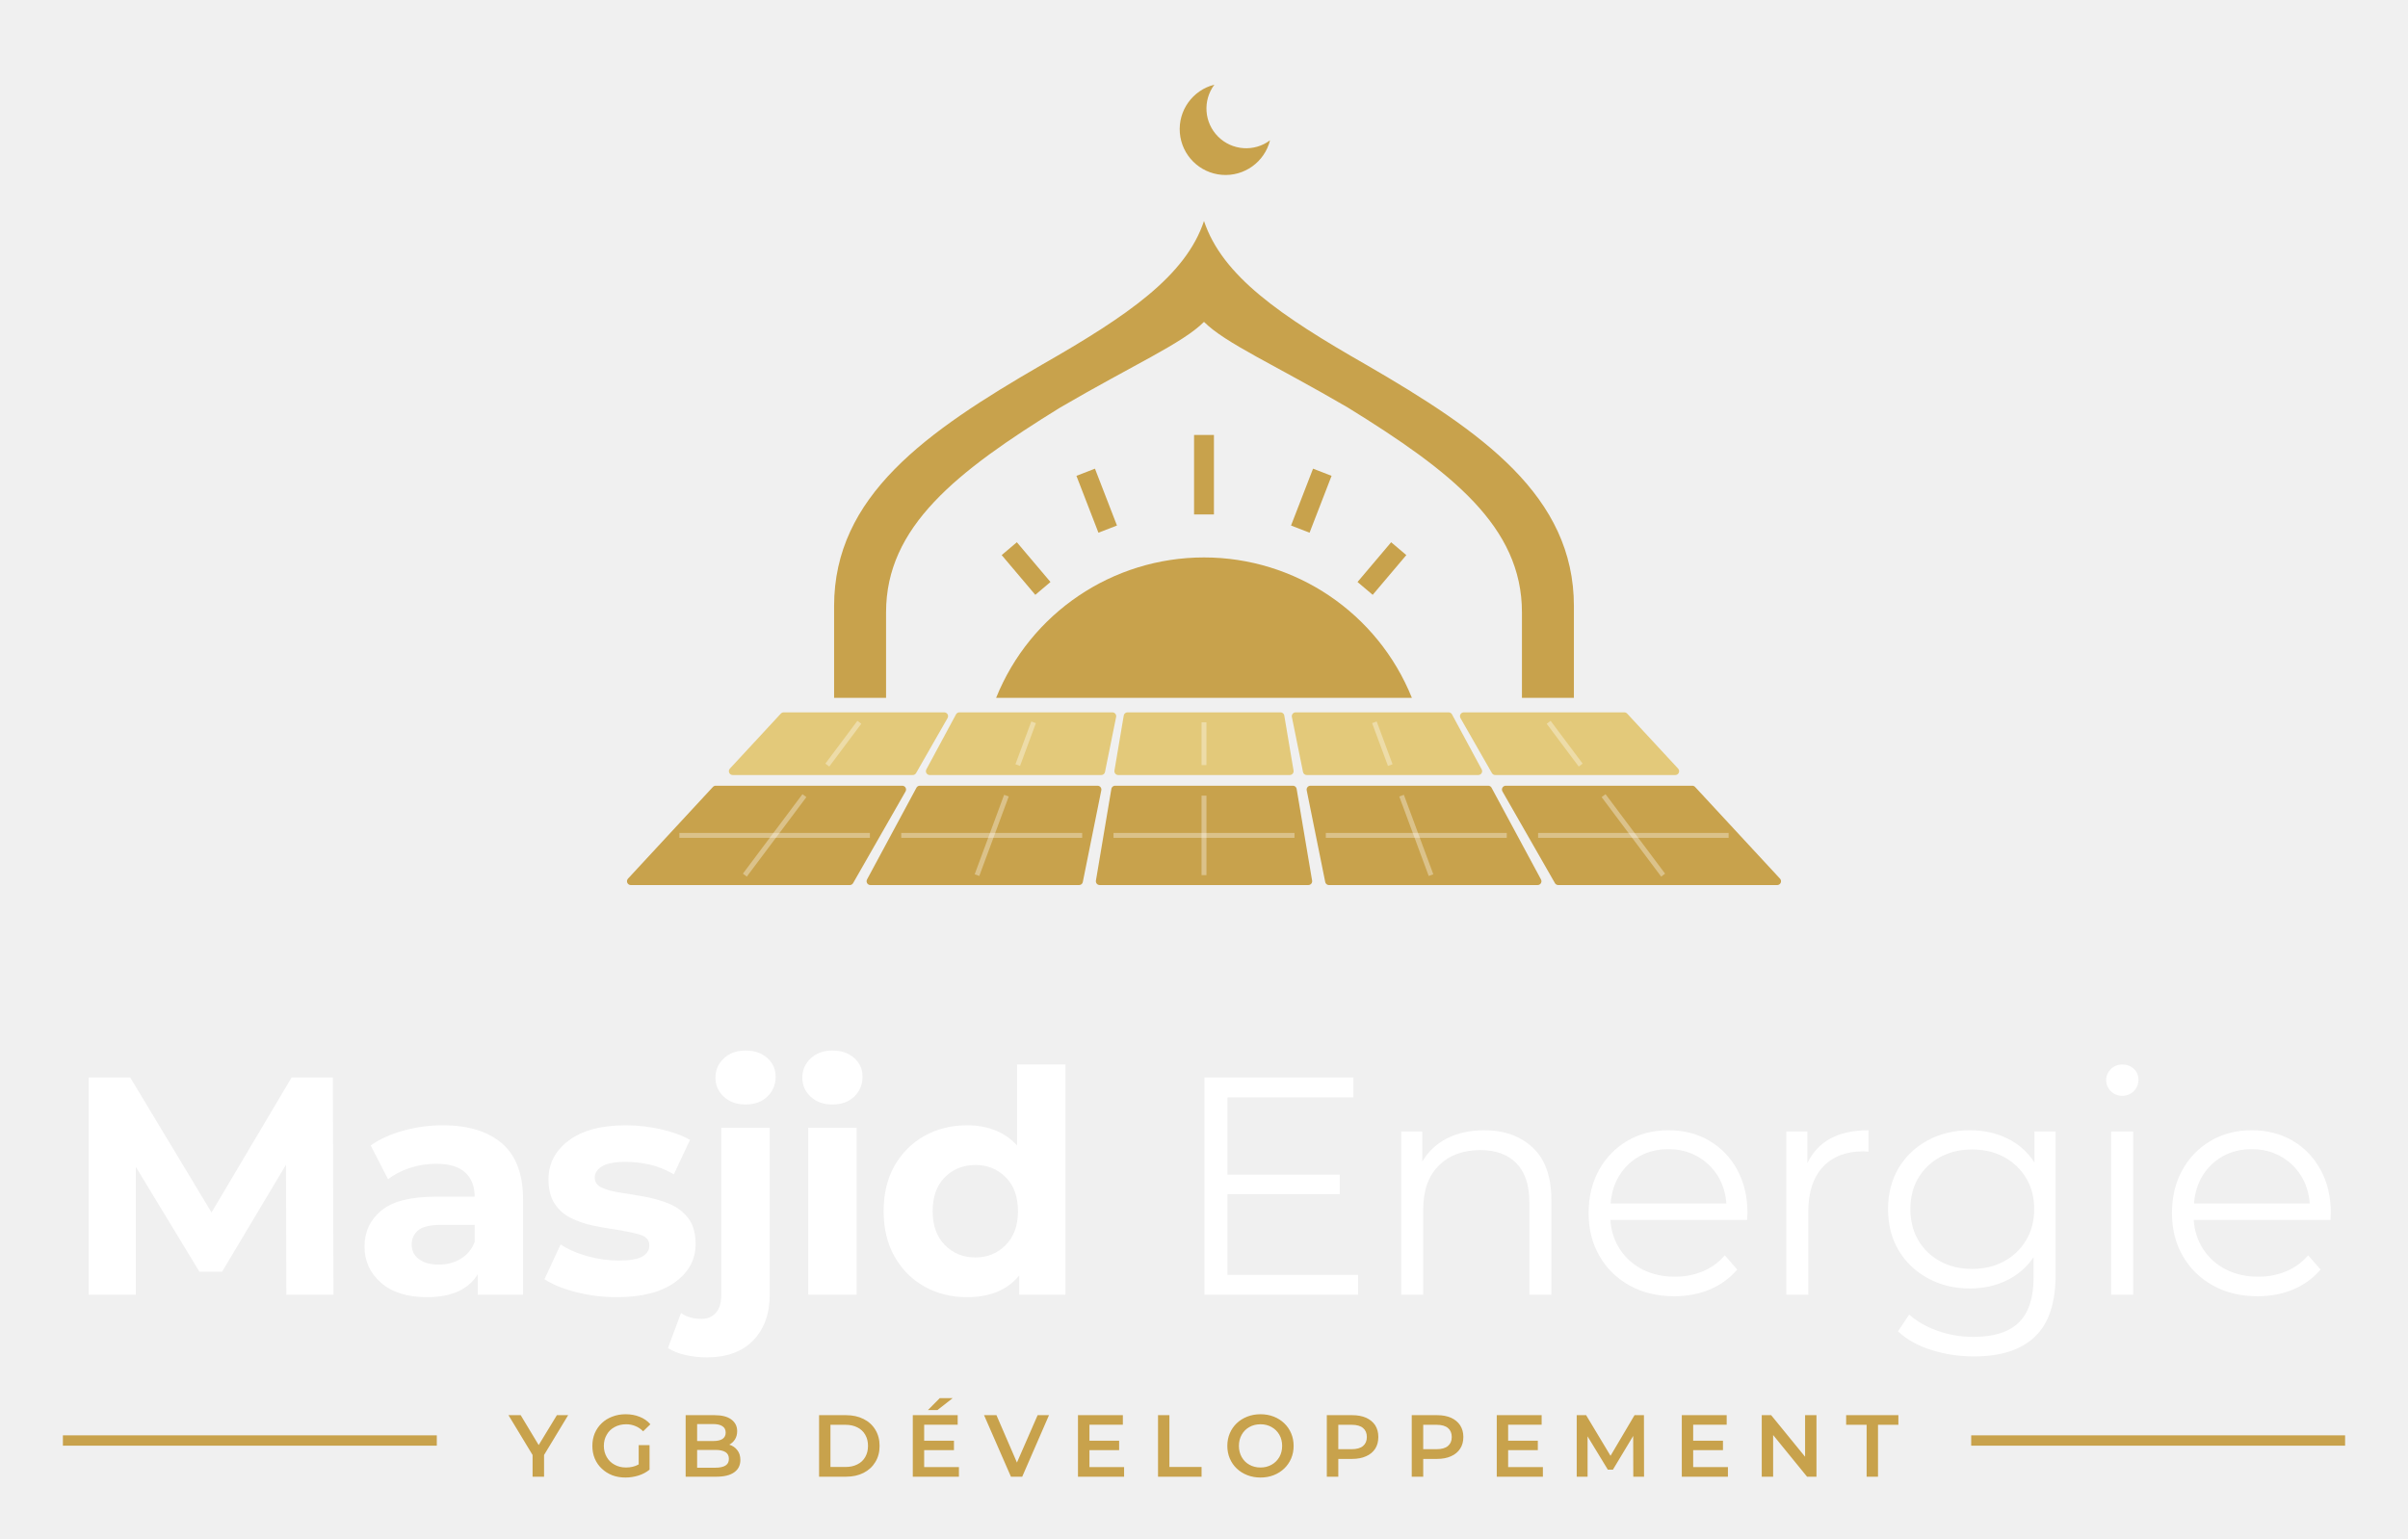
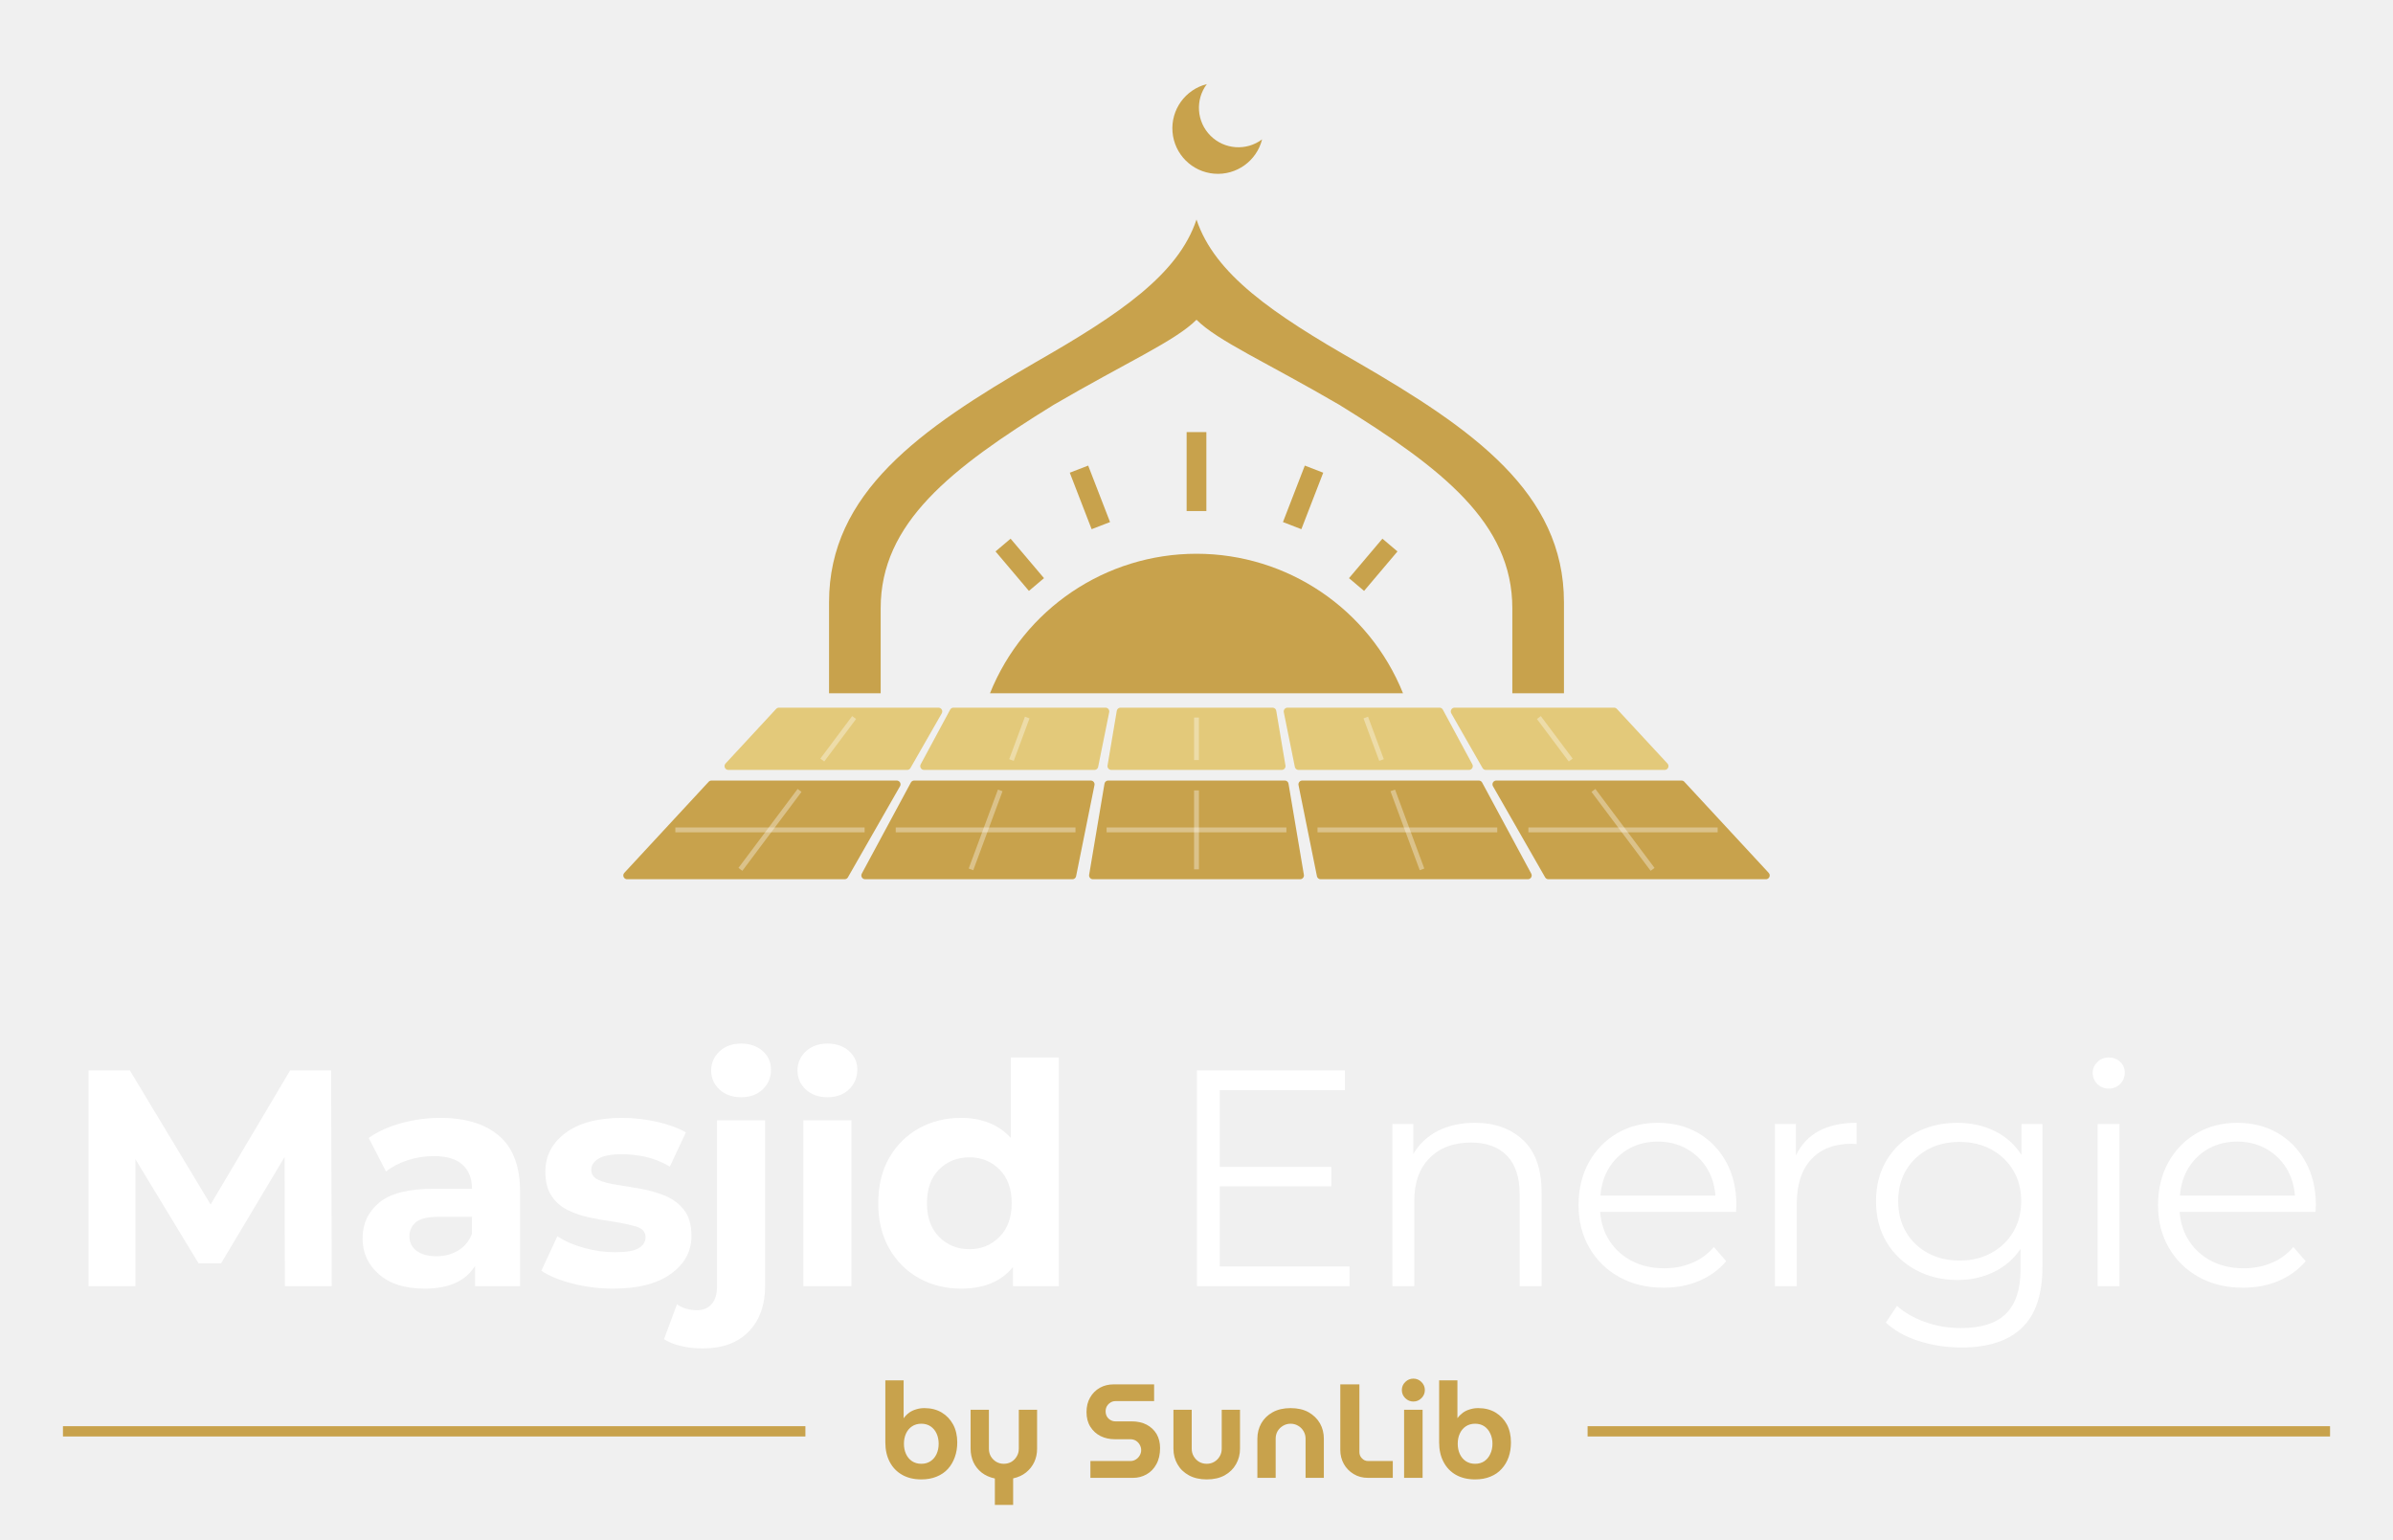
- <svg xmlns="http://www.w3.org/2000/svg" viewBox="-6 -6 232.65 148.79" width="931" height="595">
+ <svg xmlns="http://www.w3.org/2000/svg" viewBox="-6 -6 232.65 149.85" width="931" height="599">
  <svg x="50.325" y="0" width="120" height="81.576" viewBox="0 0 406 276">
    <path d="M206.4 7.4A15 15 0 1 0 224.6 25.6A13 13 0 0 1 206.4 7.4Z" fill="#c8a24c" />
    <path d="M82 208L82 178C82 142 112 121 150 99C178 83 197 70 203 52C209 70 228 83 256 99C294 121 324 142 324 178L324 208L307 208L307 180C307 152 284 134 250 113C226 99 210 92 203 85C196 92 180 99 156 113C122 134 99 152 99 180L99 208Z" fill="#c8a24c" />
    <g stroke="#c8a24c" stroke-width="6.5">
      <line x1="203" y1="148" x2="203" y2="122" />
      <line x1="171.5" y1="152.8" x2="164.3" y2="134.2" />
      <line x1="234.5" y1="152.8" x2="241.7" y2="134.2" />
      <line x1="150.3" y1="172.2" x2="139.3" y2="159.2" />
      <line x1="255.7" y1="172.2" x2="266.7" y2="159.2" />
    </g>
    <path d="M135 208A73.3 73.3 0 0 1 271 208Z" fill="#c8a24c" />
    <g fill="#e3c97a" stroke="#e3c97a" stroke-width="2.5" stroke-linejoin="round">
      <polygon points="65.5,214 118.03,214 107.73,232 48.83,232" />
      <polygon points="122.98,214 173.03,214 169.39,232 113.28,232" />
      <polygon points="177.98,214 228.03,214 231.06,232 174.94,232" />
      <polygon points="232.97,214 283.02,214 292.73,232 236.61,232" />
      <polygon points="287.98,214 340.5,214 357.17,232 298.27,232" />
    </g>
    <g fill="#c8a24c" stroke="#c8a24c" stroke-width="2.5" stroke-linejoin="round">
      <polygon points="43.28,238 104.29,238 87.13,268 15.5,268" />
      <polygon points="110.04,238 168.18,238 162.13,268 93.88,268" />
      <polygon points="173.93,238 232.07,238 237.13,268 168.88,268" />
      <polygon points="237.82,238 295.96,238 312.13,268 243.88,268" />
      <polygon points="301.71,238 362.72,238 390.5,268 318.88,268" />
    </g>
    <g stroke="#ffffff" stroke-opacity="0.35" stroke-width="1.6">
      <line x1="90.26" y1="216" x2="79.78" y2="230" />
      <line x1="147.26" y1="216" x2="142.07" y2="230" />
      <line x1="203" y1="216" x2="203" y2="230" />
      <line x1="258.74" y1="216" x2="263.93" y2="230" />
      <line x1="315.74" y1="216" x2="326.22" y2="230" />
      <line x1="72.29" y1="240" x2="52.81" y2="266" />
      <line x1="138.37" y1="240" x2="128.74" y2="266" />
      <line x1="203" y1="240" x2="203" y2="266" />
      <line x1="267.63" y1="240" x2="277.26" y2="266" />
      <line x1="333.71" y1="240" x2="353.19" y2="266" />
      <line x1="31.39" y1="253" x2="93.71" y2="253" />
      <line x1="103.96" y1="253" x2="163.15" y2="253" />
      <line x1="173.4" y1="253" x2="232.6" y2="253" />
      <line x1="242.85" y1="253" x2="302.04" y2="253" />
      <line x1="312.29" y1="253" x2="374.61" y2="253" />
    </g>
  </svg>
  <path fill="#ffffff" d="M7.05 119.19L2.49 119.19L2.49 98.19L6.51 98.19L14.37 111.24L22.11 98.19L26.10 98.19L26.16 119.19L21.60 119.19L21.57 106.62L15.39 116.97L13.20 116.97L7.05 106.83L7.05 119.19ZM44.49 119.19L40.11 119.19L40.11 117.21Q38.76 119.43 35.19 119.43L35.19 119.43Q32.34 119.43 30.75 118.03Q29.16 116.64 29.16 114.54L29.16 114.54Q29.16 112.41 30.78 111.06Q32.40 109.71 36.09 109.71L36.09 109.71L39.81 109.71L39.81 109.71Q39.81 108.21 38.89 107.37Q37.98 106.53 36.09 106.53L36.09 106.53Q34.80 106.53 33.55 106.93Q32.31 107.34 31.44 108.03L31.44 108.03L29.76 104.76Q31.08 103.83 32.94 103.32Q34.80 102.81 36.72 102.81L36.72 102.81Q40.41 102.81 42.45 104.56Q44.49 106.32 44.49 109.98L44.49 109.98L44.49 119.19ZM39.81 114.09L39.81 114.09L39.81 112.44L36.60 112.44Q34.95 112.44 34.33 112.98Q33.72 113.52 33.72 114.33L33.72 114.33Q33.72 115.23 34.42 115.75Q35.13 116.28 36.36 116.28L36.36 116.28Q37.53 116.28 38.46 115.72Q39.39 115.17 39.81 114.09ZM53.55 119.43L53.55 119.43Q51.48 119.43 49.57 118.93Q47.67 118.44 46.56 117.69L46.56 117.69L48.12 114.33Q49.20 115.05 50.73 115.47Q52.26 115.89 53.73 115.89L53.73 115.89Q55.35 115.89 56.02 115.50Q56.70 115.11 56.70 114.42L56.70 114.42Q56.70 113.64 55.74 113.37Q54.78 113.10 53.43 112.89L53.43 112.89Q52.35 112.74 51.22 112.50Q50.10 112.26 49.12 111.78Q48.15 111.30 47.55 110.40Q46.95 109.50 46.95 108.03L46.95 108.03Q46.95 105.75 48.91 104.28Q50.88 102.81 54.42 102.81L54.42 102.81Q56.07 102.81 57.76 103.18Q59.46 103.56 60.63 104.22L60.63 104.22L59.07 107.55Q57.87 106.86 56.70 106.60Q55.53 106.35 54.42 106.35L54.42 106.35Q52.83 106.35 52.12 106.78Q51.42 107.22 51.42 107.85L51.42 107.85Q51.42 108.54 52.12 108.85Q52.83 109.17 53.94 109.33Q55.05 109.50 56.29 109.72Q57.54 109.95 58.65 110.41Q59.76 110.88 60.46 111.79Q61.17 112.71 61.17 114.30L61.17 114.30Q61.17 116.55 59.17 117.99Q57.18 119.43 53.55 119.43ZM62.25 125.25L62.25 125.25Q61.17 125.25 60.18 125.02Q59.19 124.80 58.50 124.35L58.50 124.35L59.76 120.96Q60.57 121.53 61.74 121.53L61.74 121.53Q62.61 121.53 63.13 120.94Q63.66 120.36 63.66 119.19L63.66 119.19L63.66 103.05L68.34 103.05L68.34 119.16Q68.34 121.95 66.75 123.60Q65.16 125.25 62.25 125.25ZM66.00 100.80L66.00 100.80Q64.71 100.80 63.90 100.05Q63.09 99.30 63.09 98.19L63.09 98.19Q63.09 97.11 63.90 96.34Q64.71 95.58 66.00 95.58L66.00 95.58Q67.29 95.58 68.10 96.30Q68.91 97.02 68.91 98.10L68.91 98.10Q68.91 99.27 68.11 100.03Q67.32 100.80 66.00 100.80ZM76.74 119.19L72.06 119.19L72.06 103.05L76.74 103.05L76.74 119.19ZM74.40 100.80L74.40 100.80Q73.11 100.80 72.30 100.05Q71.49 99.30 71.49 98.19L71.49 98.19Q71.49 97.11 72.30 96.34Q73.11 95.58 74.40 95.58L74.40 95.58Q75.69 95.58 76.50 96.30Q77.31 97.02 77.31 98.10L77.31 98.10Q77.31 99.27 76.51 100.03Q75.72 100.80 74.40 100.80ZM87.42 119.43L87.42 119.43Q85.14 119.43 83.31 118.41Q81.48 117.39 80.41 115.51Q79.35 113.64 79.35 111.12L79.35 111.12Q79.35 108.57 80.41 106.71Q81.48 104.85 83.31 103.83Q85.14 102.81 87.42 102.81L87.42 102.81Q88.89 102.81 90.12 103.29Q91.35 103.77 92.25 104.76L92.25 104.76L92.25 96.93L96.93 96.93L96.93 119.19L92.46 119.19L92.46 117.33Q90.75 119.43 87.42 119.43ZM88.23 115.59L88.23 115.59Q89.97 115.59 91.15 114.39Q92.34 113.19 92.34 111.12L92.34 111.12Q92.34 109.02 91.15 107.83Q89.97 106.65 88.23 106.65L88.23 106.65Q86.46 106.65 85.27 107.83Q84.09 109.02 84.09 111.12L84.09 111.12Q84.09 113.19 85.27 114.39Q86.46 115.59 88.23 115.59Z" />
  <path fill="#ffffff" d="M125.22 119.19L110.37 119.19L110.37 98.19L124.77 98.19L124.77 100.11L112.59 100.11L112.59 107.58L123.45 107.58L123.45 109.47L112.59 109.47L112.59 117.27L125.22 117.27L125.22 119.19ZM131.52 119.19L129.39 119.19L129.39 103.41L131.43 103.41L131.43 106.32Q132.27 104.88 133.81 104.08Q135.36 103.29 137.43 103.29L137.43 103.29Q140.31 103.29 142.11 104.97Q143.91 106.65 143.91 110.04L143.91 110.04L143.91 119.19L141.78 119.19L141.78 110.25Q141.78 107.76 140.53 106.48Q139.29 105.21 137.04 105.21L137.04 105.21Q134.52 105.21 133.02 106.71Q131.52 108.21 131.52 110.91L131.52 110.91L131.52 119.19ZM155.79 119.34L155.79 119.34Q153.33 119.34 151.47 118.30Q149.61 117.27 148.56 115.45Q147.51 113.64 147.51 111.30L147.51 111.30Q147.51 108.96 148.51 107.14Q149.52 105.33 151.26 104.31Q153.00 103.29 155.22 103.29L155.22 103.29Q157.44 103.29 159.16 104.29Q160.89 105.30 161.88 107.11Q162.87 108.93 162.87 111.30L162.87 111.30Q162.87 111.45 162.85 111.61Q162.84 111.78 162.84 111.96L162.84 111.96L149.61 111.96Q149.73 113.58 150.55 114.82Q151.38 116.07 152.74 116.76Q154.11 117.45 155.85 117.45L155.85 117.45Q157.29 117.45 158.53 116.94Q159.78 116.43 160.68 115.38L160.68 115.38L161.88 116.76Q160.80 118.02 159.24 118.68Q157.68 119.34 155.79 119.34ZM149.64 110.37L149.64 110.37L160.83 110.37Q160.71 108.81 159.96 107.64Q159.21 106.47 157.98 105.79Q156.75 105.12 155.22 105.12L155.22 105.12Q153.69 105.12 152.47 105.78Q151.26 106.44 150.51 107.62Q149.76 108.81 149.64 110.37ZM168.75 119.19L166.62 119.19L166.62 103.41L168.66 103.41L168.66 106.47Q170.19 103.29 174.57 103.29L174.57 103.29L174.57 105.36Q174.42 105.36 174.30 105.34Q174.18 105.33 174.06 105.33L174.06 105.33Q171.57 105.33 170.16 106.84Q168.75 108.36 168.75 111.15L168.75 111.15L168.75 119.19ZM184.77 125.16L184.77 125.16Q182.61 125.16 180.63 124.53Q178.65 123.90 177.42 122.73L177.42 122.73L178.50 121.11Q179.61 122.10 181.24 122.68Q182.88 123.27 184.71 123.27L184.71 123.27Q187.71 123.27 189.12 121.86Q190.53 120.45 190.53 117.54L190.53 117.54L190.53 115.56Q189.54 117.03 187.93 117.81Q186.33 118.59 184.38 118.59L184.38 118.59Q182.13 118.59 180.33 117.61Q178.53 116.64 177.49 114.91Q176.46 113.19 176.46 110.91L176.46 110.91Q176.46 108.66 177.49 106.93Q178.53 105.21 180.33 104.25Q182.13 103.29 184.38 103.29L184.38 103.29Q186.36 103.29 187.99 104.08Q189.63 104.88 190.62 106.41L190.62 106.41L190.62 103.41L192.66 103.41L192.66 117.27Q192.66 121.35 190.66 123.25Q188.67 125.16 184.77 125.16ZM184.59 116.70L184.59 116.70Q186.33 116.70 187.68 115.96Q189.03 115.23 189.81 113.92Q190.59 112.62 190.59 110.91L190.59 110.91Q190.59 109.20 189.81 107.91Q189.03 106.62 187.68 105.88Q186.33 105.15 184.59 105.15L184.59 105.15Q182.85 105.15 181.50 105.88Q180.15 106.62 179.38 107.91Q178.62 109.20 178.62 110.91L178.62 110.91Q178.62 112.62 179.38 113.92Q180.15 115.23 181.50 115.96Q182.85 116.70 184.59 116.70ZM200.16 119.19L198.03 119.19L198.03 103.41L200.16 103.41L200.16 119.19ZM199.11 99.96L199.11 99.96Q198.45 99.96 198.00 99.51Q197.55 99.06 197.55 98.43L197.55 98.43Q197.55 97.83 198.00 97.38Q198.45 96.93 199.11 96.93L199.11 96.93Q199.77 96.93 200.22 97.35Q200.67 97.77 200.67 98.40L200.67 98.40Q200.67 99.06 200.22 99.51Q199.77 99.96 199.11 99.96ZM212.19 119.34L212.19 119.34Q209.73 119.34 207.87 118.30Q206.01 117.27 204.96 115.45Q203.91 113.64 203.91 111.30L203.91 111.30Q203.91 108.96 204.91 107.14Q205.92 105.33 207.66 104.31Q209.40 103.29 211.62 103.29L211.62 103.29Q213.84 103.29 215.56 104.29Q217.29 105.30 218.28 107.11Q219.27 108.93 219.27 111.30L219.27 111.30Q219.27 111.45 219.25 111.61Q219.24 111.78 219.24 111.96L219.24 111.96L206.01 111.96Q206.13 113.58 206.95 114.82Q207.78 116.07 209.14 116.76Q210.51 117.45 212.25 117.45L212.25 117.45Q213.69 117.45 214.93 116.94Q216.18 116.43 217.08 115.38L217.08 115.38L218.28 116.76Q217.20 118.02 215.64 118.68Q214.08 119.34 212.19 119.34ZM206.04 110.37L206.04 110.37L217.23 110.37Q217.11 108.81 216.36 107.64Q215.61 106.47 214.38 105.79Q213.15 105.12 211.62 105.12L211.62 105.12Q210.09 105.12 208.87 105.78Q207.66 106.44 206.91 107.62Q206.16 108.81 206.04 110.37Z" />
-   <path fill="#c8a24c" d="M46.52 136.79L45.41 136.79L45.41 134.69L43.08 130.84L44.26 130.84L46.00 133.73L47.76 130.84L48.85 130.84L46.52 134.69L46.52 136.79ZM54.39 136.87L54.39 136.87Q53.69 136.87 53.11 136.65Q52.53 136.42 52.10 136.01Q51.66 135.60 51.42 135.03Q51.19 134.47 51.19 133.81L51.19 133.81Q51.19 133.15 51.42 132.59Q51.66 132.03 52.10 131.61Q52.53 131.20 53.12 130.98Q53.71 130.75 54.41 130.75L54.41 130.75Q55.16 130.75 55.77 131.00Q56.38 131.24 56.80 131.72L56.80 131.72L56.10 132.40Q55.75 132.05 55.34 131.89Q54.93 131.72 54.46 131.72L54.46 131.72Q53.83 131.72 53.34 131.99Q52.85 132.25 52.58 132.73Q52.30 133.20 52.30 133.81L52.30 133.81Q52.30 134.41 52.58 134.89Q52.85 135.37 53.34 135.63Q53.82 135.90 54.45 135.90L54.45 135.90Q54.77 135.90 55.08 135.83Q55.39 135.76 55.67 135.60L55.67 135.60L55.67 133.74L56.72 133.74L56.72 136.11Q56.25 136.49 55.64 136.68Q55.02 136.87 54.39 136.87ZM63.17 136.79L60.21 136.79L60.21 130.84L63.00 130.84Q64.07 130.84 64.63 131.26Q65.19 131.68 65.19 132.38L65.19 132.38Q65.19 132.84 64.98 133.18Q64.77 133.51 64.43 133.69L64.43 133.69Q64.91 133.84 65.20 134.22Q65.50 134.59 65.50 135.17L65.50 135.17Q65.50 135.94 64.91 136.36Q64.32 136.79 63.17 136.79L63.17 136.79ZM61.32 134.20L61.32 135.92L63.10 135.92Q63.72 135.92 64.06 135.71Q64.39 135.51 64.39 135.06L64.39 135.06Q64.39 134.62 64.06 134.41Q63.72 134.20 63.10 134.20L63.10 134.20L61.32 134.20ZM61.32 131.70L61.32 133.34L62.88 133.34Q63.46 133.34 63.77 133.14Q64.08 132.93 64.08 132.53L64.08 132.53Q64.08 132.11 63.77 131.91Q63.46 131.70 62.88 131.70L62.88 131.70L61.32 131.70ZM75.71 136.79L73.11 136.79L73.11 130.84L75.71 130.84Q76.68 130.84 77.41 131.21Q78.14 131.57 78.55 132.25Q78.96 132.92 78.96 133.81L78.96 133.81Q78.96 134.70 78.55 135.37Q78.14 136.05 77.41 136.42Q76.68 136.79 75.71 136.79L75.71 136.79ZM74.21 131.77L74.21 135.85L75.66 135.85Q76.32 135.85 76.81 135.60Q77.31 135.35 77.57 134.89Q77.84 134.43 77.84 133.81L77.84 133.81Q77.84 133.19 77.57 132.73Q77.31 132.27 76.81 132.02Q76.32 131.77 75.66 131.77L75.66 131.77L74.21 131.77ZM86.63 136.79L82.17 136.79L82.17 130.84L86.51 130.84L86.51 131.76L83.27 131.76L83.27 133.31L86.15 133.31L86.15 134.22L83.27 134.22L83.27 135.86L86.63 135.86L86.63 136.79ZM84.55 130.35L83.63 130.35L84.78 129.19L86.03 129.19L84.55 130.35ZM92.75 136.79L91.66 136.79L89.06 130.84L90.26 130.84L92.24 135.42L94.24 130.84L95.34 130.84L92.75 136.79ZM102.60 136.79L98.14 136.79L98.14 130.84L102.48 130.84L102.48 131.76L99.25 131.76L99.25 133.31L102.12 133.31L102.12 134.22L99.25 134.22L99.25 135.86L102.60 135.86L102.60 136.79ZM110.09 136.79L105.88 136.79L105.88 130.84L106.98 130.84L106.98 135.85L110.09 135.85L110.09 136.79ZM115.79 136.87L115.79 136.87Q115.10 136.87 114.51 136.64Q113.92 136.41 113.49 136.00Q113.06 135.59 112.82 135.03Q112.58 134.47 112.58 133.81L112.58 133.81Q112.58 133.15 112.82 132.59Q113.06 132.03 113.49 131.62Q113.92 131.21 114.51 130.98Q115.10 130.75 115.79 130.75L115.79 130.75Q116.48 130.75 117.07 130.98Q117.65 131.21 118.08 131.62Q118.51 132.03 118.75 132.59Q118.99 133.15 118.99 133.81L118.99 133.81Q118.99 134.47 118.75 135.03Q118.51 135.59 118.08 136.00Q117.65 136.41 117.07 136.64Q116.48 136.87 115.79 136.87ZM115.79 135.90L115.79 135.90Q116.39 135.90 116.86 135.63Q117.33 135.37 117.61 134.89Q117.88 134.41 117.88 133.81L117.88 133.81Q117.88 133.21 117.61 132.73Q117.33 132.25 116.86 131.99Q116.39 131.72 115.79 131.72L115.79 131.72Q115.18 131.72 114.71 131.99Q114.24 132.25 113.97 132.73Q113.70 133.21 113.70 133.81L113.70 133.81Q113.70 134.41 113.97 134.89Q114.24 135.37 114.71 135.63Q115.18 135.90 115.79 135.90ZM123.31 136.79L122.20 136.79L122.20 130.84L124.65 130.84Q125.43 130.84 126.00 131.09Q126.57 131.35 126.88 131.82Q127.18 132.30 127.18 132.95L127.18 132.95Q127.18 133.61 126.88 134.08Q126.57 134.56 126.00 134.81Q125.43 135.07 124.65 135.07L124.65 135.07L123.31 135.07L123.31 136.79ZM123.31 131.77L123.31 134.13L124.60 134.13Q125.33 134.13 125.70 133.82Q126.07 133.51 126.07 132.95L126.07 132.95Q126.07 132.39 125.70 132.08Q125.33 131.77 124.60 131.77L124.60 131.77L123.31 131.77ZM131.52 136.79L130.41 136.79L130.41 130.84L132.86 130.84Q133.64 130.84 134.21 131.09Q134.78 131.35 135.09 131.82Q135.40 132.30 135.40 132.95L135.40 132.95Q135.40 133.61 135.09 134.08Q134.78 134.56 134.21 134.81Q133.64 135.07 132.86 135.07L132.86 135.07L131.52 135.07L131.52 136.79ZM131.52 131.77L131.52 134.13L132.81 134.13Q133.54 134.13 133.91 133.82Q134.28 133.51 134.28 132.95L134.28 132.95Q134.28 132.39 133.91 132.08Q133.54 131.77 132.81 131.77L132.81 131.77L131.52 131.77ZM143.09 136.79L138.63 136.79L138.63 130.84L142.97 130.84L142.97 131.76L139.73 131.76L139.73 133.31L142.60 133.31L142.60 134.22L139.73 134.22L139.73 135.86L143.09 135.86L143.09 136.79ZM147.41 136.79L146.36 136.79L146.36 130.84L147.27 130.84L149.63 134.77L151.95 130.84L152.86 130.84L152.87 136.79L151.83 136.79L151.82 132.85L149.86 136.11L149.37 136.11L147.41 132.89L147.41 136.79ZM160.98 136.79L156.52 136.79L156.52 130.84L160.86 130.84L160.86 131.76L157.62 131.76L157.62 133.31L160.50 133.31L160.50 134.22L157.62 134.22L157.62 135.86L160.98 135.86L160.98 136.79ZM165.35 136.79L164.25 136.79L164.25 130.84L165.16 130.84L168.44 134.86L168.44 130.84L169.54 130.84L169.54 136.79L168.63 136.79L165.35 132.76L165.35 136.79ZM175.49 136.79L174.39 136.79L174.39 131.77L172.41 131.77L172.41 130.84L177.46 130.84L177.46 131.77L175.49 131.77L175.49 136.79Z" />
-   <rect x="0.00" y="132.79" width="36.15" height="1" fill="#c8a24c" />
-   <rect x="184.50" y="132.79" width="36.15" height="1" fill="#c8a24c" />
+   <path fill="#c8a24c" d="M83.54 138.00L83.54 138.00Q82.47 138.00 81.69 137.56Q80.90 137.12 80.47 136.30Q80.04 135.49 80.04 134.40L80.04 134.40L80.04 128.36L81.82 128.36L81.82 132.03L81.84 132.03Q82.04 131.74 82.35 131.51Q82.65 131.29 83.04 131.18Q83.42 131.06 83.84 131.06L83.84 131.06Q84.81 131.06 85.53 131.49Q86.24 131.92 86.64 132.66Q87.04 133.41 87.04 134.40L87.04 134.40Q87.04 135.18 86.80 135.84Q86.57 136.49 86.13 136.98Q85.68 137.47 85.03 137.73Q84.38 138.00 83.54 138.00ZM83.54 136.48L83.54 136.48Q84.07 136.48 84.45 136.22Q84.83 135.96 85.03 135.52Q85.23 135.08 85.23 134.53L85.23 134.53Q85.23 133.98 85.03 133.54Q84.83 133.10 84.45 132.84Q84.07 132.58 83.54 132.58L83.54 132.58Q83.02 132.58 82.63 132.84Q82.25 133.10 82.05 133.54Q81.85 133.98 81.85 134.53L81.85 134.53Q81.85 135.08 82.05 135.52Q82.25 135.96 82.63 136.22Q83.02 136.48 83.54 136.48ZM92.48 140.48L90.70 140.48L90.70 137.91Q89.95 137.75 89.42 137.34Q88.89 136.92 88.61 136.32Q88.34 135.71 88.34 135.02L88.34 135.02L88.34 131.22L90.12 131.22L90.12 135.02Q90.12 135.43 90.31 135.76Q90.51 136.09 90.84 136.29Q91.17 136.48 91.57 136.48L91.57 136.48Q91.98 136.48 92.31 136.29Q92.64 136.09 92.83 135.76Q93.03 135.43 93.03 135.02L93.03 135.02L93.03 131.22L94.81 131.22L94.81 135.02Q94.81 135.71 94.54 136.30Q94.26 136.90 93.74 137.32Q93.22 137.74 92.48 137.90L92.48 137.90L92.48 140.48ZM104.13 137.85L100.00 137.85L100.00 136.21L103.90 136.21Q104.18 136.21 104.42 136.06Q104.65 135.92 104.79 135.68Q104.94 135.44 104.94 135.15L104.94 135.15Q104.94 134.86 104.79 134.61Q104.65 134.37 104.42 134.23Q104.18 134.09 103.90 134.09L103.90 134.09L102.38 134.09Q101.61 134.09 100.98 133.78Q100.36 133.46 99.99 132.87Q99.62 132.28 99.62 131.45L99.62 131.45Q99.62 130.63 99.97 130.03Q100.32 129.42 100.92 129.08Q101.52 128.75 102.25 128.75L102.25 128.75L106.20 128.75L106.20 130.38L102.43 130.38Q102.17 130.38 101.95 130.52Q101.73 130.66 101.60 130.88Q101.48 131.10 101.48 131.37L101.48 131.37Q101.48 131.64 101.60 131.87Q101.73 132.09 101.95 132.22Q102.17 132.35 102.43 132.35L102.43 132.35L104.00 132.35Q104.85 132.35 105.47 132.67Q106.09 133.00 106.44 133.58Q106.78 134.17 106.78 134.95L106.78 134.95Q106.78 135.87 106.42 136.52Q106.07 137.17 105.46 137.51Q104.86 137.85 104.13 137.85L104.13 137.85ZM111.32 138.00L111.32 138.00Q110.31 138.00 109.58 137.60Q108.85 137.20 108.47 136.52Q108.08 135.84 108.08 135.02L108.08 135.02L108.08 131.22L109.86 131.22L109.86 135.02Q109.86 135.43 110.06 135.76Q110.25 136.09 110.58 136.29Q110.92 136.48 111.32 136.48L111.32 136.48Q111.72 136.48 112.05 136.29Q112.39 136.09 112.58 135.76Q112.78 135.43 112.78 135.02L112.78 135.02L112.78 131.22L114.56 131.22L114.56 135.02Q114.56 135.84 114.17 136.52Q113.79 137.20 113.07 137.60Q112.35 138.00 111.32 138.00ZM118.03 137.85L116.25 137.85L116.25 134.04Q116.25 133.22 116.63 132.54Q117.01 131.87 117.74 131.46Q118.47 131.06 119.48 131.06L119.48 131.06Q120.51 131.06 121.23 131.46Q121.95 131.87 122.34 132.54Q122.72 133.22 122.72 134.04L122.72 134.04L122.72 137.85L120.94 137.85L120.94 134.04Q120.94 133.63 120.74 133.30Q120.55 132.97 120.22 132.78Q119.89 132.58 119.48 132.58L119.48 132.58Q119.08 132.58 118.75 132.78Q118.42 132.97 118.22 133.30Q118.03 133.63 118.03 134.04L118.03 134.04L118.03 137.85ZM129.43 137.85L127.02 137.85Q126.22 137.85 125.61 137.47Q125.00 137.10 124.66 136.49Q124.32 135.87 124.32 135.13L124.32 135.13L124.32 128.75L126.18 128.75L126.18 135.35Q126.18 135.70 126.43 135.95Q126.67 136.21 127.02 136.21L127.02 136.21L129.43 136.21L129.43 137.85ZM132.33 137.85L130.53 137.85L130.53 131.22L132.33 131.22L132.33 137.85ZM131.43 130.42L131.43 130.42Q130.98 130.42 130.64 130.09Q130.31 129.76 130.31 129.30L130.31 129.30Q130.31 128.85 130.64 128.52Q130.98 128.19 131.43 128.19L131.43 128.19Q131.89 128.19 132.22 128.52Q132.55 128.85 132.55 129.30L132.55 129.30Q132.55 129.76 132.22 130.09Q131.89 130.42 131.43 130.42ZM137.44 138.00L137.44 138.00Q136.37 138.00 135.58 137.56Q134.80 137.12 134.37 136.30Q133.94 135.49 133.94 134.40L133.94 134.40L133.94 128.36L135.72 128.36L135.72 132.03L135.73 132.03Q135.94 131.74 136.25 131.51Q136.55 131.29 136.94 131.18Q137.32 131.06 137.74 131.06L137.74 131.06Q138.71 131.06 139.43 131.49Q140.14 131.92 140.54 132.66Q140.93 133.41 140.93 134.40L140.93 134.40Q140.93 135.18 140.70 135.84Q140.47 136.49 140.02 136.98Q139.58 137.47 138.93 137.73Q138.28 138.00 137.44 138.00ZM137.44 136.48L137.44 136.48Q137.97 136.48 138.35 136.22Q138.72 135.96 138.92 135.52Q139.13 135.08 139.13 134.53L139.13 134.53Q139.13 133.98 138.92 133.54Q138.72 133.10 138.35 132.84Q137.97 132.58 137.44 132.58L137.44 132.58Q136.92 132.58 136.53 132.84Q136.15 133.10 135.95 133.54Q135.75 133.98 135.75 134.53L135.75 134.53Q135.75 135.08 135.95 135.52Q136.15 135.96 136.53 136.22Q136.92 136.48 137.44 136.48Z" />
+   <rect x="0.00" y="132.82" width="72.26" height="1" fill="#c8a24c" />
+   <rect x="148.39" y="132.82" width="72.26" height="1" fill="#c8a24c" />
</svg>
